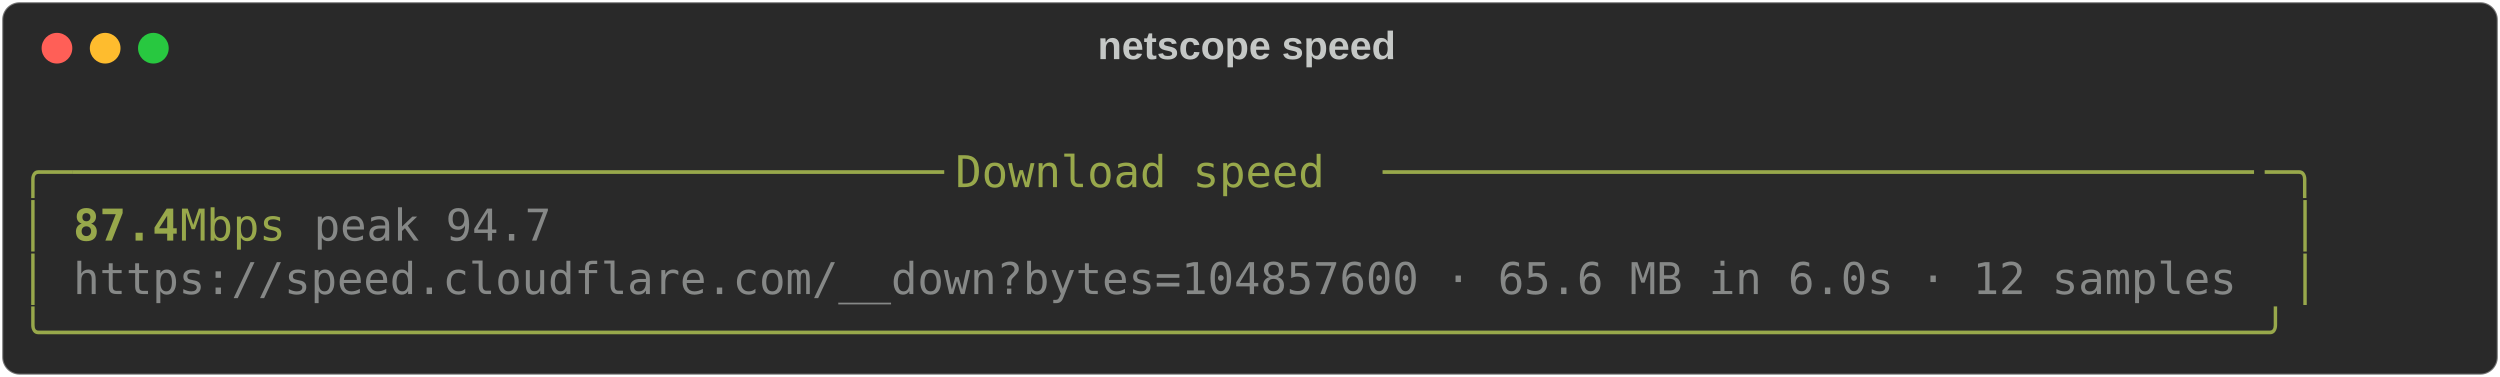
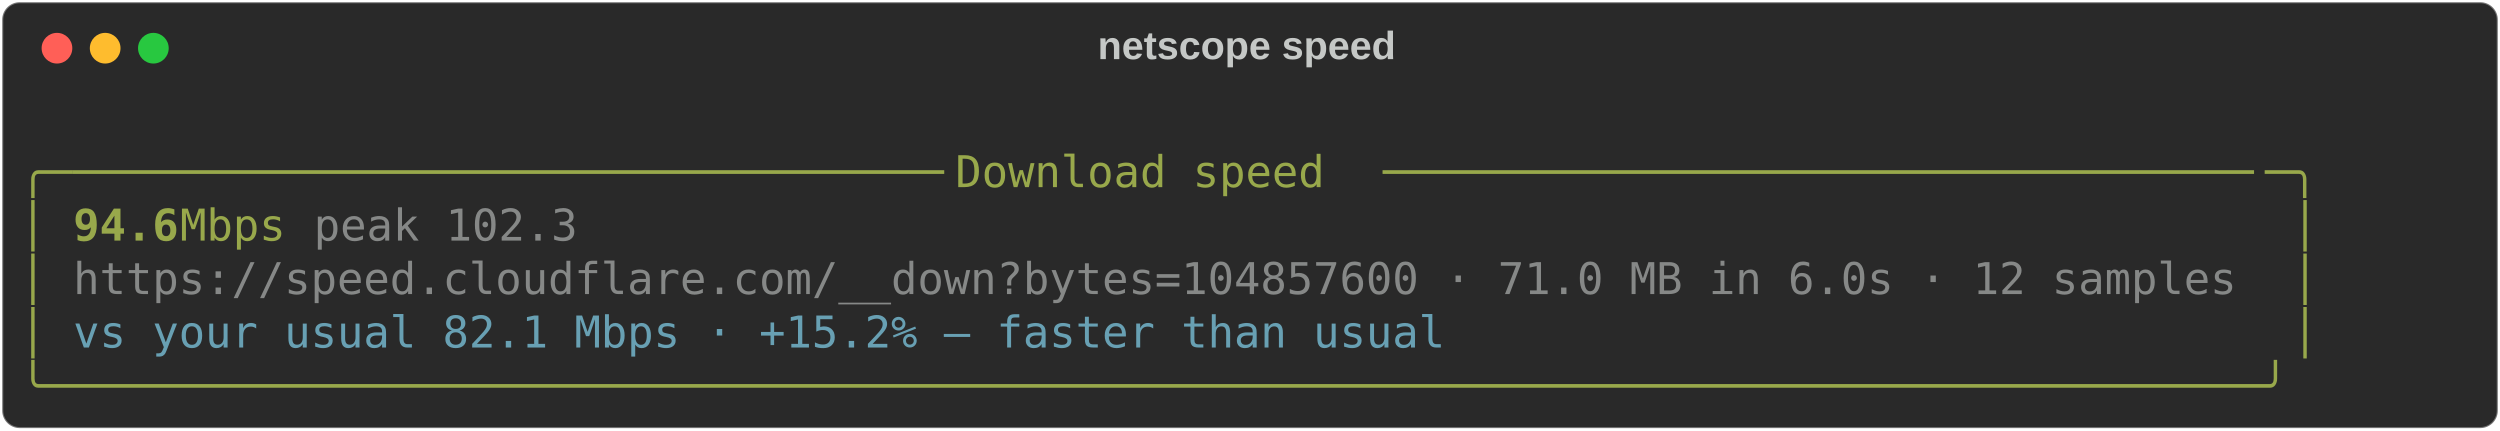
- <svg xmlns="http://www.w3.org/2000/svg" class="rich-terminal" viewBox="0 0 1141 172.0">
+ <svg xmlns="http://www.w3.org/2000/svg" class="rich-terminal" viewBox="0 0 1141 196.4">
  <style>

    @font-face {
        font-family: "Fira Code";
        src: local("FiraCode-Regular"),
                url("https://cdnjs.cloudflare.com/ajax/libs/firacode/6.2.0/woff2/FiraCode-Regular.woff2") format("woff2"),
                url("https://cdnjs.cloudflare.com/ajax/libs/firacode/6.2.0/woff/FiraCode-Regular.woff") format("woff");
        font-style: normal;
        font-weight: 400;
    }
    @font-face {
        font-family: "Fira Code";
        src: local("FiraCode-Bold"),
                url("https://cdnjs.cloudflare.com/ajax/libs/firacode/6.2.0/woff2/FiraCode-Bold.woff2") format("woff2"),
                url("https://cdnjs.cloudflare.com/ajax/libs/firacode/6.2.0/woff/FiraCode-Bold.woff") format("woff");
        font-style: bold;
        font-weight: 700;
    }

-     .terminal-1451674611-matrix {
+     .terminal-1860715026-matrix {
        font-family: Fira Code, monospace;
        font-size: 20px;
        line-height: 24.4px;
        font-variant-east-asian: full-width;
    }

-     .terminal-1451674611-title {
+     .terminal-1860715026-title {
        font-size: 18px;
        font-weight: bold;
        font-family: arial;
    }

-     .terminal-1451674611-r1 { fill: #c5c8c6 }
- .terminal-1451674611-r2 { fill: #98a84b }
- .terminal-1451674611-r3 { fill: #98a84b;font-weight: bold }
- .terminal-1451674611-r4 { fill: #868887 }
+     .terminal-1860715026-r1 { fill: #c5c8c6 }
+ .terminal-1860715026-r2 { fill: #98a84b }
+ .terminal-1860715026-r3 { fill: #98a84b;font-weight: bold }
+ .terminal-1860715026-r4 { fill: #868887 }
+ .terminal-1860715026-r5 { fill: #68a0b3 }
    </style>
  <defs>
-     <clipPath id="terminal-1451674611-clip-terminal">
-       <rect x="0" y="0" width="1121.4" height="121.0" />
+     <clipPath id="terminal-1860715026-clip-terminal">
+       <rect x="0" y="0" width="1121.4" height="145.4" />
    </clipPath>
-     <clipPath id="terminal-1451674611-line-0">
+     <clipPath id="terminal-1860715026-line-0">
      <rect x="0" y="1.5" width="1122.4" height="24.65" />
    </clipPath>
-     <clipPath id="terminal-1451674611-line-1">
+     <clipPath id="terminal-1860715026-line-1">
      <rect x="0" y="25.9" width="1122.4" height="24.65" />
    </clipPath>
-     <clipPath id="terminal-1451674611-line-2">
+     <clipPath id="terminal-1860715026-line-2">
      <rect x="0" y="50.3" width="1122.4" height="24.65" />
    </clipPath>
-     <clipPath id="terminal-1451674611-line-3">
+     <clipPath id="terminal-1860715026-line-3">
      <rect x="0" y="74.7" width="1122.4" height="24.65" />
    </clipPath>
+     <clipPath id="terminal-1860715026-line-4">
+       <rect x="0" y="99.1" width="1122.4" height="24.65" />
+     </clipPath>
  </defs>
-   <rect fill="#292929" stroke="rgba(255,255,255,0.35)" stroke-width="1" x="1" y="1" width="1139" height="170" rx="8" />
-   <text class="terminal-1451674611-title" fill="#c5c8c6" text-anchor="middle" x="569" y="27">netscope speed</text>
+   <rect fill="#292929" stroke="rgba(255,255,255,0.35)" stroke-width="1" x="1" y="1" width="1139" height="194.4" rx="8" />
+   <text class="terminal-1860715026-title" fill="#c5c8c6" text-anchor="middle" x="569" y="27">netscope speed</text>
  <g transform="translate(26,22)">
    <circle cx="0" cy="0" r="7" fill="#ff5f57" />
    <circle cx="22" cy="0" r="7" fill="#febc2e" />
    <circle cx="44" cy="0" r="7" fill="#28c840" />
  </g>
-   <g transform="translate(9, 41)" clip-path="url(#terminal-1451674611-clip-terminal)">
-     <g class="terminal-1451674611-matrix">
-       <text class="terminal-1451674611-r1" x="1122.4" y="20" textLength="12.2" clip-path="url(#terminal-1451674611-line-0)">
+   <g transform="translate(9, 41)" clip-path="url(#terminal-1860715026-clip-terminal)">
+     <g class="terminal-1860715026-matrix">
+       <text class="terminal-1860715026-r1" x="1122.4" y="20" textLength="12.2" clip-path="url(#terminal-1860715026-line-0)">
</text>
-       <text class="terminal-1451674611-r2" x="0" y="44.4" textLength="24.4" clip-path="url(#terminal-1451674611-line-1)">╭─</text>
-       <text class="terminal-1451674611-r2" x="24.4" y="44.4" textLength="402.6" clip-path="url(#terminal-1451674611-line-1)">─────────────────────────────────</text>
-       <text class="terminal-1451674611-r2" x="427" y="44.4" textLength="195.2" clip-path="url(#terminal-1451674611-line-1)"> Download speed </text>
-       <text class="terminal-1451674611-r2" x="622.2" y="44.4" textLength="402.6" clip-path="url(#terminal-1451674611-line-1)">─────────────────────────────────</text>
-       <text class="terminal-1451674611-r2" x="1024.8" y="44.4" textLength="24.4" clip-path="url(#terminal-1451674611-line-1)">─╮</text>
-       <text class="terminal-1451674611-r1" x="1122.4" y="44.4" textLength="12.2" clip-path="url(#terminal-1451674611-line-1)">
+       <text class="terminal-1860715026-r2" x="0" y="44.4" textLength="24.4" clip-path="url(#terminal-1860715026-line-1)">╭─</text>
+       <text class="terminal-1860715026-r2" x="24.4" y="44.4" textLength="402.6" clip-path="url(#terminal-1860715026-line-1)">─────────────────────────────────</text>
+       <text class="terminal-1860715026-r2" x="427" y="44.4" textLength="195.2" clip-path="url(#terminal-1860715026-line-1)"> Download speed </text>
+       <text class="terminal-1860715026-r2" x="622.2" y="44.4" textLength="402.6" clip-path="url(#terminal-1860715026-line-1)">─────────────────────────────────</text>
+       <text class="terminal-1860715026-r2" x="1024.8" y="44.4" textLength="24.4" clip-path="url(#terminal-1860715026-line-1)">─╮</text>
+       <text class="terminal-1860715026-r1" x="1122.4" y="44.4" textLength="12.2" clip-path="url(#terminal-1860715026-line-1)">
</text>
-       <text class="terminal-1451674611-r2" x="0" y="68.8" textLength="12.2" clip-path="url(#terminal-1451674611-line-2)">│</text>
-       <text class="terminal-1451674611-r3" x="24.4" y="68.8" textLength="48.8" clip-path="url(#terminal-1451674611-line-2)">87.4</text>
-       <text class="terminal-1451674611-r2" x="73.2" y="68.8" textLength="61" clip-path="url(#terminal-1451674611-line-2)"> Mbps</text>
-       <text class="terminal-1451674611-r4" x="134.2" y="68.8" textLength="146.4" clip-path="url(#terminal-1451674611-line-2)">   peak 94.7</text>
-       <text class="terminal-1451674611-r2" x="1037" y="68.8" textLength="12.2" clip-path="url(#terminal-1451674611-line-2)">│</text>
-       <text class="terminal-1451674611-r1" x="1122.4" y="68.8" textLength="12.2" clip-path="url(#terminal-1451674611-line-2)">
+       <text class="terminal-1860715026-r2" x="0" y="68.8" textLength="12.2" clip-path="url(#terminal-1860715026-line-2)">│</text>
+       <text class="terminal-1860715026-r3" x="24.4" y="68.8" textLength="48.8" clip-path="url(#terminal-1860715026-line-2)">94.6</text>
+       <text class="terminal-1860715026-r2" x="73.2" y="68.8" textLength="61" clip-path="url(#terminal-1860715026-line-2)"> Mbps</text>
+       <text class="terminal-1860715026-r4" x="134.2" y="68.8" textLength="158.6" clip-path="url(#terminal-1860715026-line-2)">   peak 102.3</text>
+       <text class="terminal-1860715026-r2" x="1037" y="68.8" textLength="12.2" clip-path="url(#terminal-1860715026-line-2)">│</text>
+       <text class="terminal-1860715026-r1" x="1122.4" y="68.8" textLength="12.2" clip-path="url(#terminal-1860715026-line-2)">
</text>
-       <text class="terminal-1451674611-r2" x="0" y="93.2" textLength="12.2" clip-path="url(#terminal-1451674611-line-3)">│</text>
-       <text class="terminal-1451674611-r4" x="24.4" y="93.2" textLength="1000.4" clip-path="url(#terminal-1451674611-line-3)">https://speed.cloudflare.com/__down?bytes=104857600 · 65.6 MB in 6.0s · 12 samples</text>
-       <text class="terminal-1451674611-r2" x="1037" y="93.2" textLength="12.2" clip-path="url(#terminal-1451674611-line-3)">│</text>
-       <text class="terminal-1451674611-r1" x="1122.4" y="93.2" textLength="12.2" clip-path="url(#terminal-1451674611-line-3)">
+       <text class="terminal-1860715026-r2" x="0" y="93.2" textLength="12.2" clip-path="url(#terminal-1860715026-line-3)">│</text>
+       <text class="terminal-1860715026-r4" x="24.4" y="93.2" textLength="1000.4" clip-path="url(#terminal-1860715026-line-3)">https://speed.cloudflare.com/__down?bytes=104857600 · 71.0 MB in 6.0s · 12 samples</text>
+       <text class="terminal-1860715026-r2" x="1037" y="93.2" textLength="12.2" clip-path="url(#terminal-1860715026-line-3)">│</text>
+       <text class="terminal-1860715026-r1" x="1122.4" y="93.2" textLength="12.2" clip-path="url(#terminal-1860715026-line-3)">
</text>
-       <text class="terminal-1451674611-r2" x="0" y="117.6" textLength="1049.2" clip-path="url(#terminal-1451674611-line-4)">╰────────────────────────────────────────────────────────────────────────────────────╯</text>
-       <text class="terminal-1451674611-r1" x="1122.4" y="117.6" textLength="12.2" clip-path="url(#terminal-1451674611-line-4)">
+       <text class="terminal-1860715026-r2" x="0" y="117.6" textLength="12.2" clip-path="url(#terminal-1860715026-line-4)">│</text>
+       <text class="terminal-1860715026-r5" x="24.4" y="117.6" textLength="634.4" clip-path="url(#terminal-1860715026-line-4)">vs your usual 82.1 Mbps · +15.2% — faster than usual</text>
+       <text class="terminal-1860715026-r2" x="1037" y="117.6" textLength="12.2" clip-path="url(#terminal-1860715026-line-4)">│</text>
+       <text class="terminal-1860715026-r1" x="1122.4" y="117.6" textLength="12.2" clip-path="url(#terminal-1860715026-line-4)">
+ </text>
+       <text class="terminal-1860715026-r2" x="0" y="142" textLength="1049.2" clip-path="url(#terminal-1860715026-line-5)">╰────────────────────────────────────────────────────────────────────────────────────╯</text>
+       <text class="terminal-1860715026-r1" x="1122.4" y="142" textLength="12.2" clip-path="url(#terminal-1860715026-line-5)">
</text>
    </g>
  </g>
</svg>
